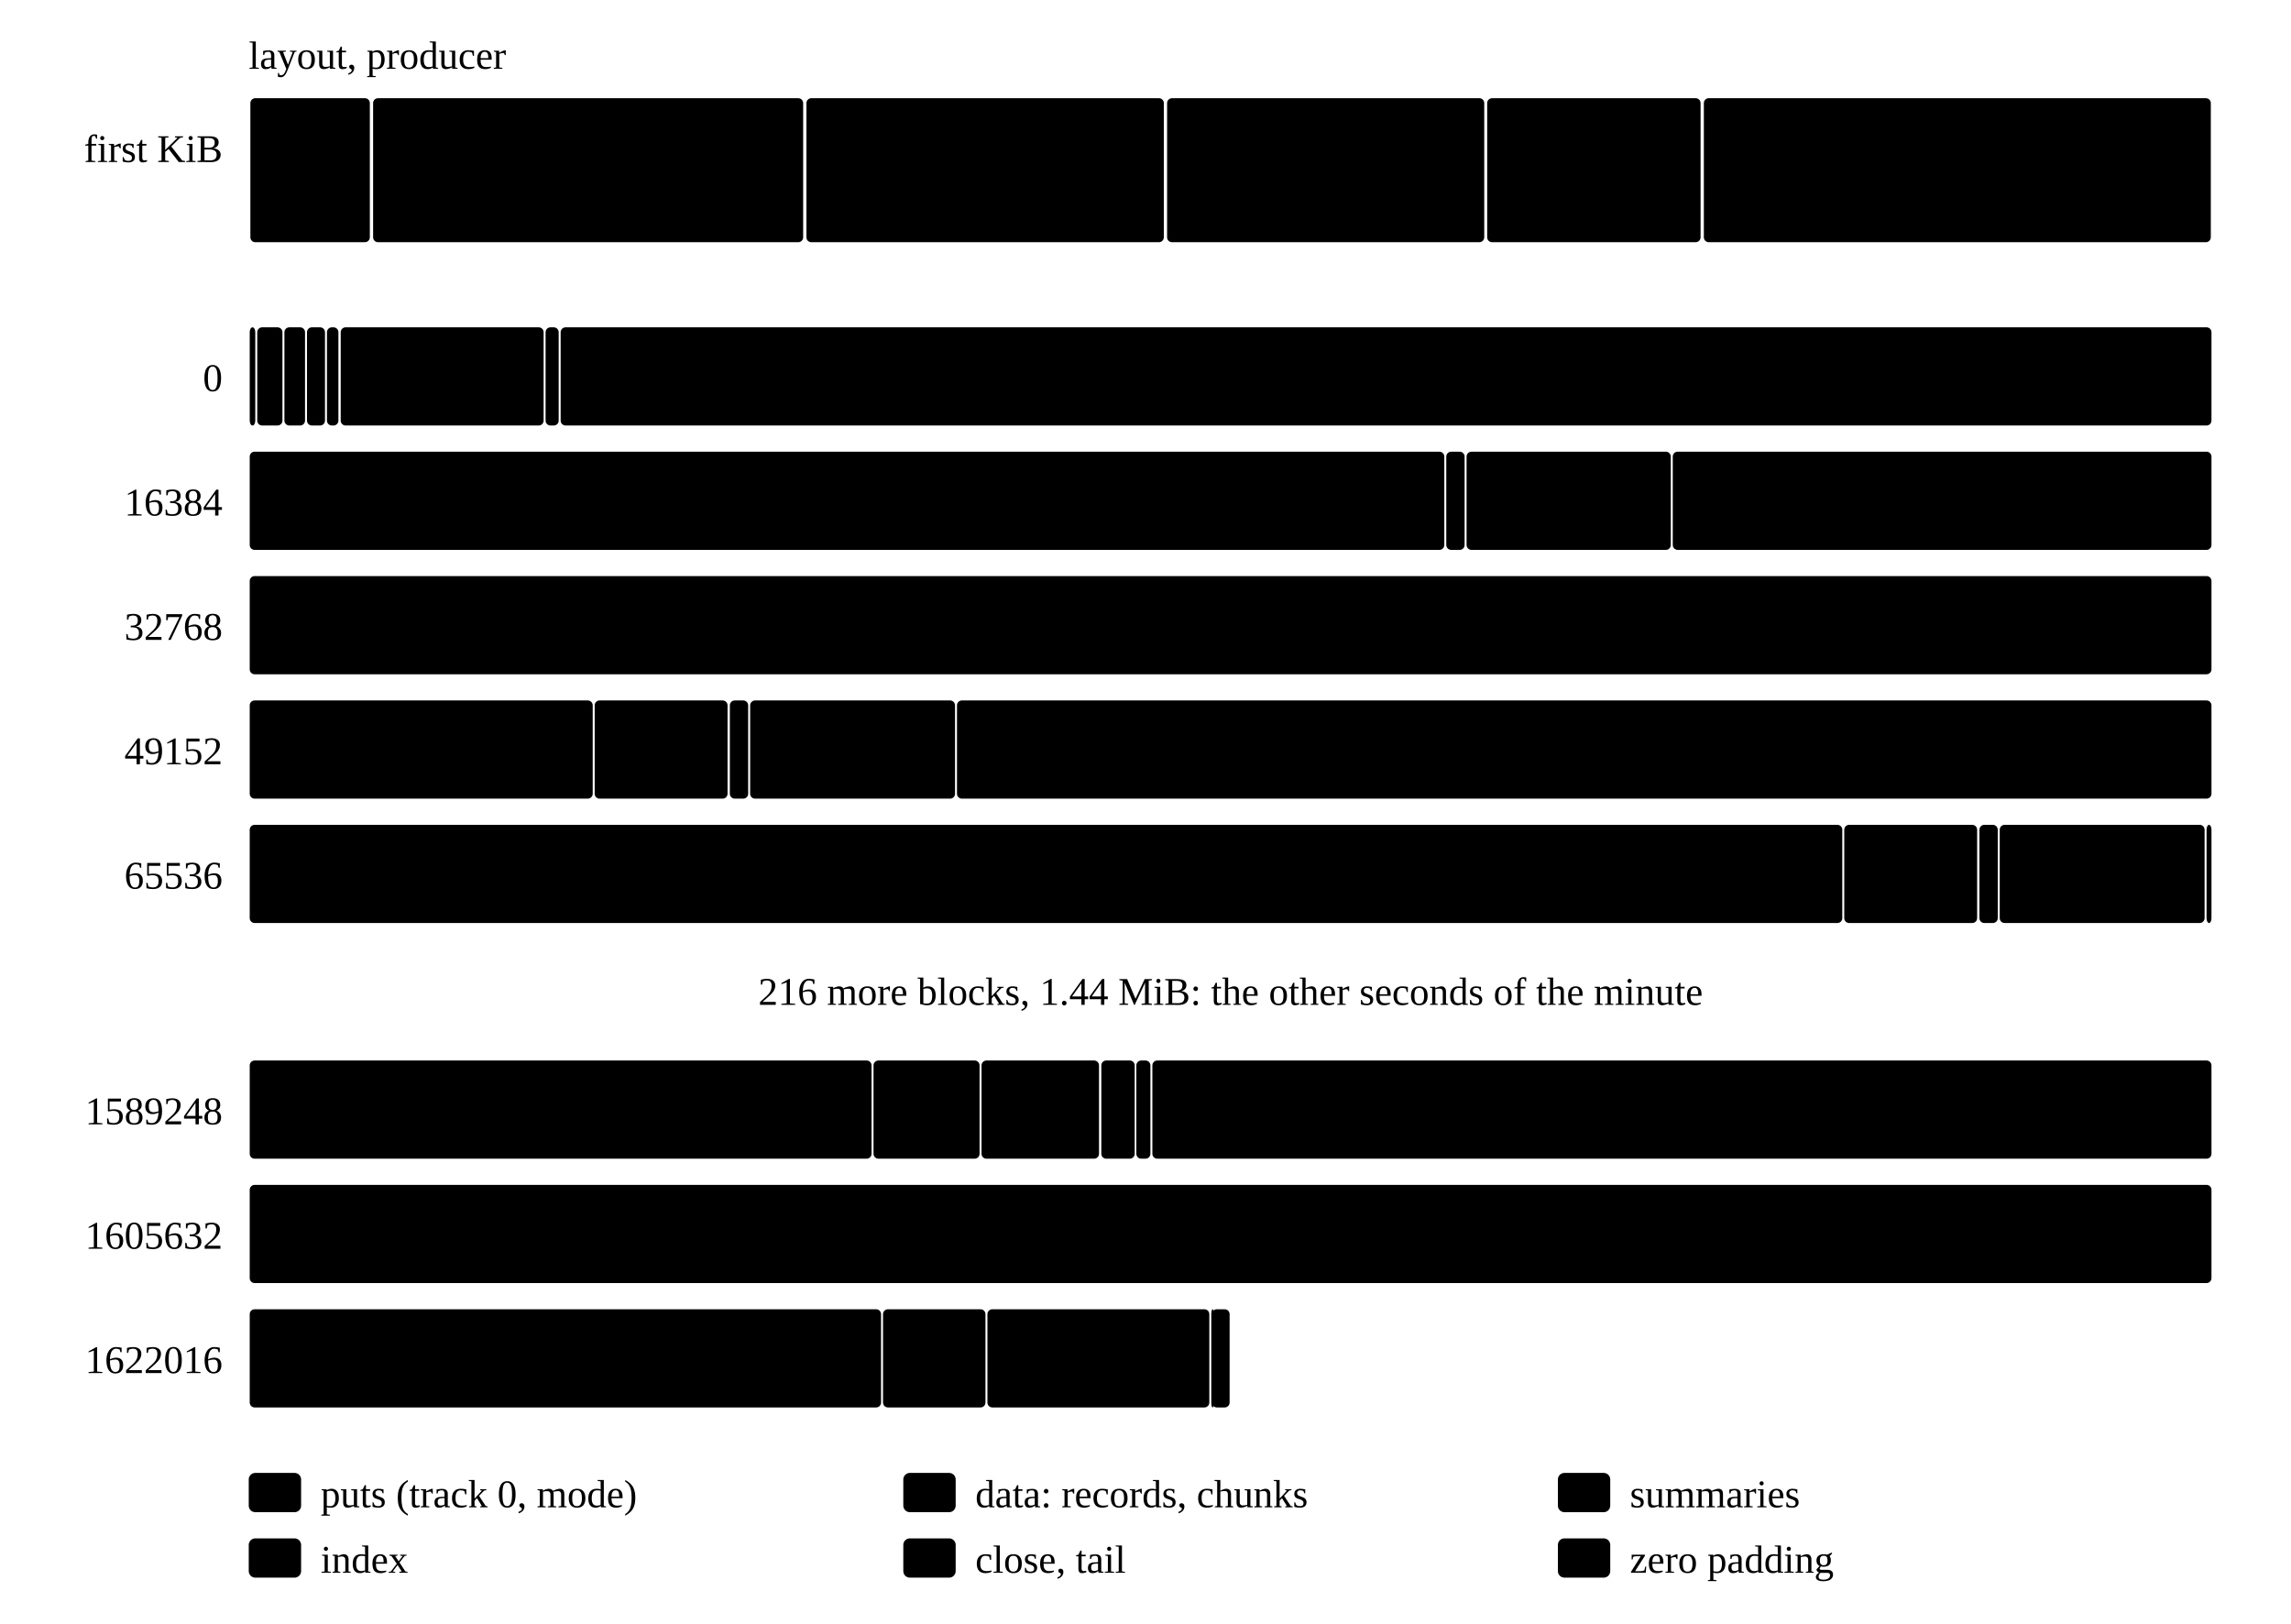
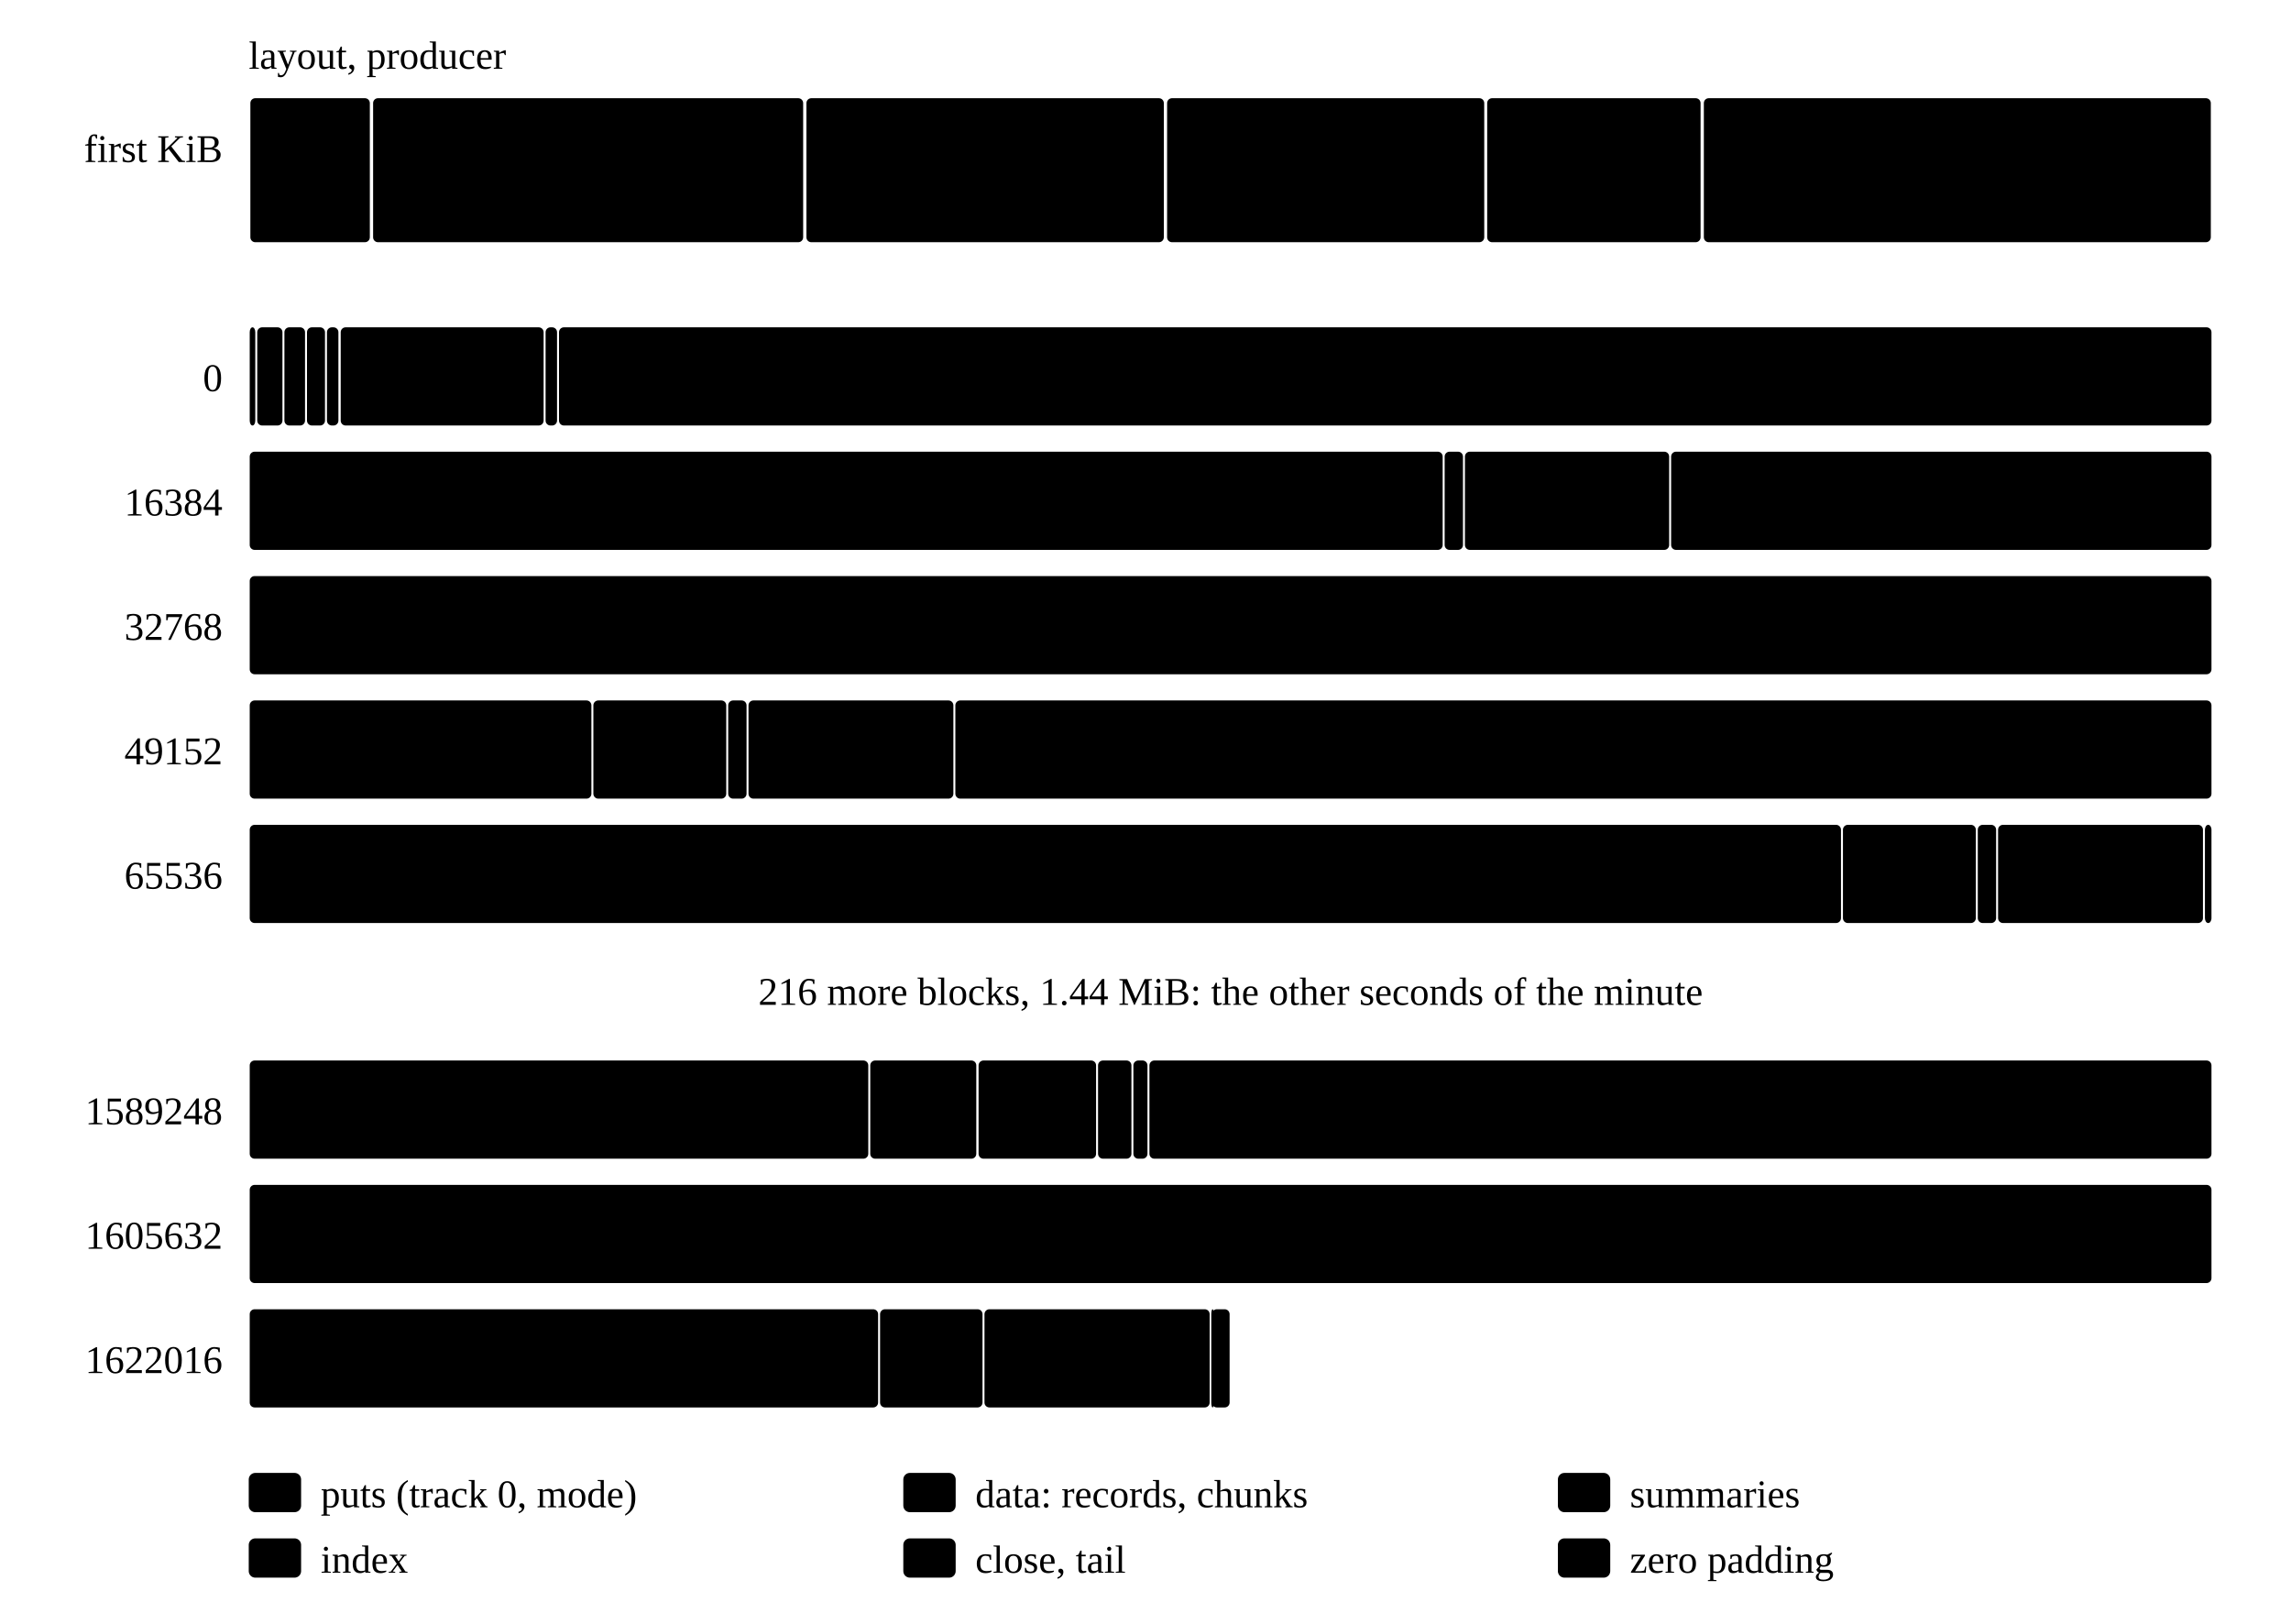
<svg xmlns="http://www.w3.org/2000/svg" class="ww-svg" viewBox="0 0 700 496" width="700" height="496" role="img" aria-label="The drive's first minute in one file of 1630208 bytes, on rows of 16 KiB: the first seconds, then the end. Puts, records blocks of log lines and temperatures, chunks of CAN frames and of phase current, summaries, the final index, the close padded with zeros and the tail">
  <text x="68.0" y="119.5" text-anchor="end" class="soft mono">0</text>
  <text x="68.0" y="157.5" text-anchor="end" class="soft mono">16384</text>
  <text x="68.0" y="195.5" text-anchor="end" class="soft mono">32768</text>
  <text x="68.0" y="233.5" text-anchor="end" class="soft mono">49152</text>
  <text x="68.0" y="271.5" text-anchor="end" class="soft mono">65536</text>
  <text x="68.0" y="343.5" text-anchor="end" class="soft mono">1589248</text>
  <text x="68.0" y="381.5" text-anchor="end" class="soft mono">1605632</text>
  <text x="68.0" y="419.5" text-anchor="end" class="soft mono">1622016</text>
  <text x="376.0" y="307.0" text-anchor="middle" class="small soft">216 more blocks, 1.44 MiB: the other seconds of the minute</text>
  <rect x="76.3" y="100.0" width="1.7" height="30.0" rx="1.5" class="tint-purple" />
  <rect x="78.6" y="100.0" width="7.7" height="30.0" rx="1.5" class="tint-purple" />
  <rect x="86.9" y="100.0" width="6.3" height="30.0" rx="1.5" class="tint-purple" />
  <rect x="93.8" y="100.0" width="5.5" height="30.0" rx="1.5" class="tint-blue" />
  <rect x="99.9" y="100.0" width="3.5" height="30.0" rx="1.5" class="tint-purple" />
  <rect x="104.1" y="100.0" width="62.0" height="30.0" rx="1.5" class="tint-blue" />
  <text x="135.1" y="119.5" text-anchor="middle" class="small">can0</text>
-   <rect x="166.7" y="100.0" width="4.0" height="30.0" rx="1.5" class="tint-purple" />
-   <rect x="171.3" y="100.0" width="504.4" height="30.0" rx="1.5" class="tint-blue" />
-   <text x="423.5" y="119.5" text-anchor="middle" class="small">phase_a: a second of samples</text>
-   <rect x="76.3" y="138.0" width="365.0" height="30.0" rx="1.5" class="tint-blue" />
-   <rect x="441.9" y="138.0" width="5.6" height="30.0" rx="1.5" class="tint-blue" />
-   <rect x="448.1" y="138.0" width="62.4" height="30.0" rx="1.5" class="tint-blue" />
-   <text x="479.3" y="157.5" text-anchor="middle" class="small">can0</text>
-   <rect x="511.1" y="138.0" width="164.6" height="30.0" rx="1.5" class="tint-blue" />
+   <rect x="166.7" y="100.0" width="3.5" height="30.0" rx="1.5" class="tint-purple" />
+   <rect x="170.8" y="100.0" width="504.9" height="30.0" rx="1.5" class="tint-blue" />
+   <text x="423.3" y="119.5" text-anchor="middle" class="small">phase_a: a second of samples</text>
+   <rect x="76.3" y="138.0" width="364.5" height="30.0" rx="1.5" class="tint-blue" />
+   <rect x="441.4" y="138.0" width="5.6" height="30.0" rx="1.5" class="tint-blue" />
+   <rect x="447.6" y="138.0" width="62.4" height="30.0" rx="1.5" class="tint-blue" />
+   <text x="478.8" y="157.5" text-anchor="middle" class="small">can0</text>
+   <rect x="510.6" y="138.0" width="165.1" height="30.0" rx="1.5" class="tint-blue" />
  <rect x="76.3" y="176.0" width="599.4" height="30.0" rx="1.5" class="tint-blue" />
  <text x="376.0" y="195.5" text-anchor="middle" class="small">phase_a: a second of samples</text>
-   <rect x="76.3" y="214.0" width="104.8" height="30.0" rx="1.5" class="tint-blue" />
-   <rect x="181.7" y="214.0" width="40.6" height="30.0" rx="1.5" class="tint-teal" />
-   <rect x="223.0" y="214.0" width="5.6" height="30.0" rx="1.5" class="tint-blue" />
-   <rect x="229.2" y="214.0" width="62.6" height="30.0" rx="1.5" class="tint-blue" />
-   <text x="260.5" y="233.5" text-anchor="middle" class="small">can0</text>
-   <rect x="292.4" y="214.0" width="383.3" height="30.0" rx="1.5" class="tint-blue" />
-   <text x="484.0" y="233.5" text-anchor="middle" class="small">phase_a: a second of samples</text>
-   <rect x="76.3" y="252.0" width="486.6" height="30.0" rx="1.5" class="tint-blue" />
-   <rect x="563.5" y="252.0" width="40.6" height="30.0" rx="1.5" class="tint-teal" />
-   <rect x="604.8" y="252.0" width="5.6" height="30.0" rx="1.5" class="tint-blue" />
-   <rect x="611.0" y="252.0" width="62.6" height="30.0" rx="1.5" class="tint-blue" />
-   <text x="642.3" y="271.5" text-anchor="middle" class="small">can0</text>
-   <rect x="674.2" y="252.0" width="1.5" height="30.0" rx="1.5" class="tint-blue" />
-   <rect x="76.3" y="324.0" width="190.0" height="30.0" rx="1.5" class="tint-blue" />
-   <rect x="266.9" y="324.0" width="32.4" height="30.0" rx="1.5" class="tint-teal" />
-   <rect x="299.9" y="324.0" width="35.9" height="30.0" rx="1.5" class="tint-teal" />
-   <rect x="336.5" y="324.0" width="10.2" height="30.0" rx="1.5" class="tint-teal" />
-   <rect x="347.2" y="324.0" width="4.3" height="30.0" rx="1.5" class="tint-teal" />
-   <rect x="352.1" y="324.0" width="323.6" height="30.0" rx="1.5" class="tint-amber" />
-   <text x="513.9" y="343.5" text-anchor="middle" class="small">final index</text>
+   <rect x="76.3" y="214.0" width="104.4" height="30.0" rx="1.5" class="tint-blue" />
+   <rect x="181.3" y="214.0" width="40.6" height="30.0" rx="1.5" class="tint-teal" />
+   <rect x="222.5" y="214.0" width="5.6" height="30.0" rx="1.5" class="tint-blue" />
+   <rect x="228.7" y="214.0" width="62.6" height="30.0" rx="1.5" class="tint-blue" />
+   <text x="260.0" y="233.5" text-anchor="middle" class="small">can0</text>
+   <rect x="291.9" y="214.0" width="383.8" height="30.0" rx="1.5" class="tint-blue" />
+   <text x="483.8" y="233.5" text-anchor="middle" class="small">phase_a: a second of samples</text>
+   <rect x="76.3" y="252.0" width="486.2" height="30.0" rx="1.5" class="tint-blue" />
+   <rect x="563.1" y="252.0" width="40.6" height="30.0" rx="1.5" class="tint-teal" />
+   <rect x="604.3" y="252.0" width="5.6" height="30.0" rx="1.5" class="tint-blue" />
+   <rect x="610.5" y="252.0" width="62.6" height="30.0" rx="1.5" class="tint-blue" />
+   <text x="641.8" y="271.5" text-anchor="middle" class="small">can0</text>
+   <rect x="673.7" y="252.0" width="2.0" height="30.0" rx="1.5" class="tint-blue" />
+   <rect x="76.3" y="324.0" width="189.0" height="30.0" rx="1.5" class="tint-blue" />
+   <rect x="265.9" y="324.0" width="32.4" height="30.0" rx="1.5" class="tint-teal" />
+   <rect x="299.0" y="324.0" width="35.9" height="30.0" rx="1.5" class="tint-teal" />
+   <rect x="335.5" y="324.0" width="10.2" height="30.0" rx="1.5" class="tint-teal" />
+   <rect x="346.3" y="324.0" width="4.3" height="30.0" rx="1.5" class="tint-teal" />
+   <rect x="351.2" y="324.0" width="324.5" height="30.0" rx="1.5" class="tint-amber" />
+   <text x="513.4" y="343.5" text-anchor="middle" class="small">final index</text>
  <rect x="76.3" y="362.0" width="599.4" height="30.0" rx="1.5" class="tint-amber" />
-   <rect x="76.3" y="400.0" width="192.9" height="30.0" rx="1.5" class="tint-amber" />
-   <rect x="269.8" y="400.0" width="31.3" height="30.0" rx="1.5" class="tint-green" />
-   <rect x="301.7" y="400.0" width="67.8" height="30.0" rx="1.5" class="faint hatch" />
+   <rect x="76.3" y="400.0" width="192.0" height="30.0" rx="1.5" class="tint-amber" />
+   <rect x="268.9" y="400.0" width="31.3" height="30.0" rx="1.5" class="tint-green" />
+   <rect x="300.8" y="400.0" width="68.8" height="30.0" rx="1.5" class="faint hatch" />
  <rect x="370.1" y="400.0" width="0.8" height="30.0" rx="1.5" class="tint-green" />
  <rect x="370.3" y="400.0" width="5.4" height="30.0" rx="1.5" class="tint-green" />
  <text x="68.0" y="49.5" text-anchor="end" class="small soft">first KiB</text>
  <rect x="76.5" y="30.0" width="36.5" height="44.0" rx="1.5" class="tint-purple" />
  <line x1="78.0" y1="29.0" x2="78.0" y2="24.0" class="thin" />
  <text x="76.0" y="21.0" text-anchor="start" class="small">layout, producer</text>
  <rect x="114.0" y="30.0" width="131.4" height="44.0" rx="1.5" class="tint-purple" />
  <text x="179.7" y="49.0" text-anchor="middle" class="small">2 clocks, map, mode</text>
  <text x="179.7" y="63.0" text-anchor="middle" class="small">“idle”</text>
  <rect x="246.4" y="30.0" width="109.2" height="44.0" rx="1.5" class="tint-purple" />
  <text x="301.0" y="56.0" text-anchor="middle" class="small">log, temp</text>
  <rect x="356.6" y="30.0" width="96.9" height="44.0" rx="1.5" class="tint-blue" />
  <text x="405.0" y="56.0" text-anchor="middle" class="small">log, temp</text>
  <rect x="454.4" y="30.0" width="65.2" height="44.0" rx="1.5" class="tint-purple" />
  <text x="487.0" y="56.0" text-anchor="middle" class="small">can0</text>
  <rect x="520.6" y="30.0" width="154.9" height="44.0" rx="1.5" class="tint-blue" />
  <text x="598.1" y="56.0" text-anchor="middle" class="small">can0</text>
  <path d="M76.0 76.0 L76.0 98.0 M676.0 76.0 L113.5 98.0" class="thin dash" />
  <rect x="76.0" y="450.0" width="16.0" height="12.0" rx="2" class="tint-purple" />
  <text x="98.0" y="460.5" text-anchor="start" class="small">puts (track 0, mode)</text>
  <rect x="276.0" y="450.0" width="16.0" height="12.0" rx="2" class="tint-blue" />
  <text x="298.0" y="460.5" text-anchor="start" class="small">data: records, chunks</text>
  <rect x="476.0" y="450.0" width="16.0" height="12.0" rx="2" class="tint-teal" />
  <text x="498.0" y="460.5" text-anchor="start" class="small">summaries</text>
  <rect x="76.0" y="470.0" width="16.0" height="12.0" rx="2" class="tint-amber" />
  <text x="98.0" y="480.5" text-anchor="start" class="small">index</text>
  <rect x="276.0" y="470.0" width="16.0" height="12.0" rx="2" class="tint-green" />
  <text x="298.0" y="480.5" text-anchor="start" class="small">close, tail</text>
  <rect x="476.0" y="470.0" width="16.0" height="12.0" rx="2" class="faint hatch" />
  <text x="498.0" y="480.5" text-anchor="start" class="small">zero padding</text>
</svg>
